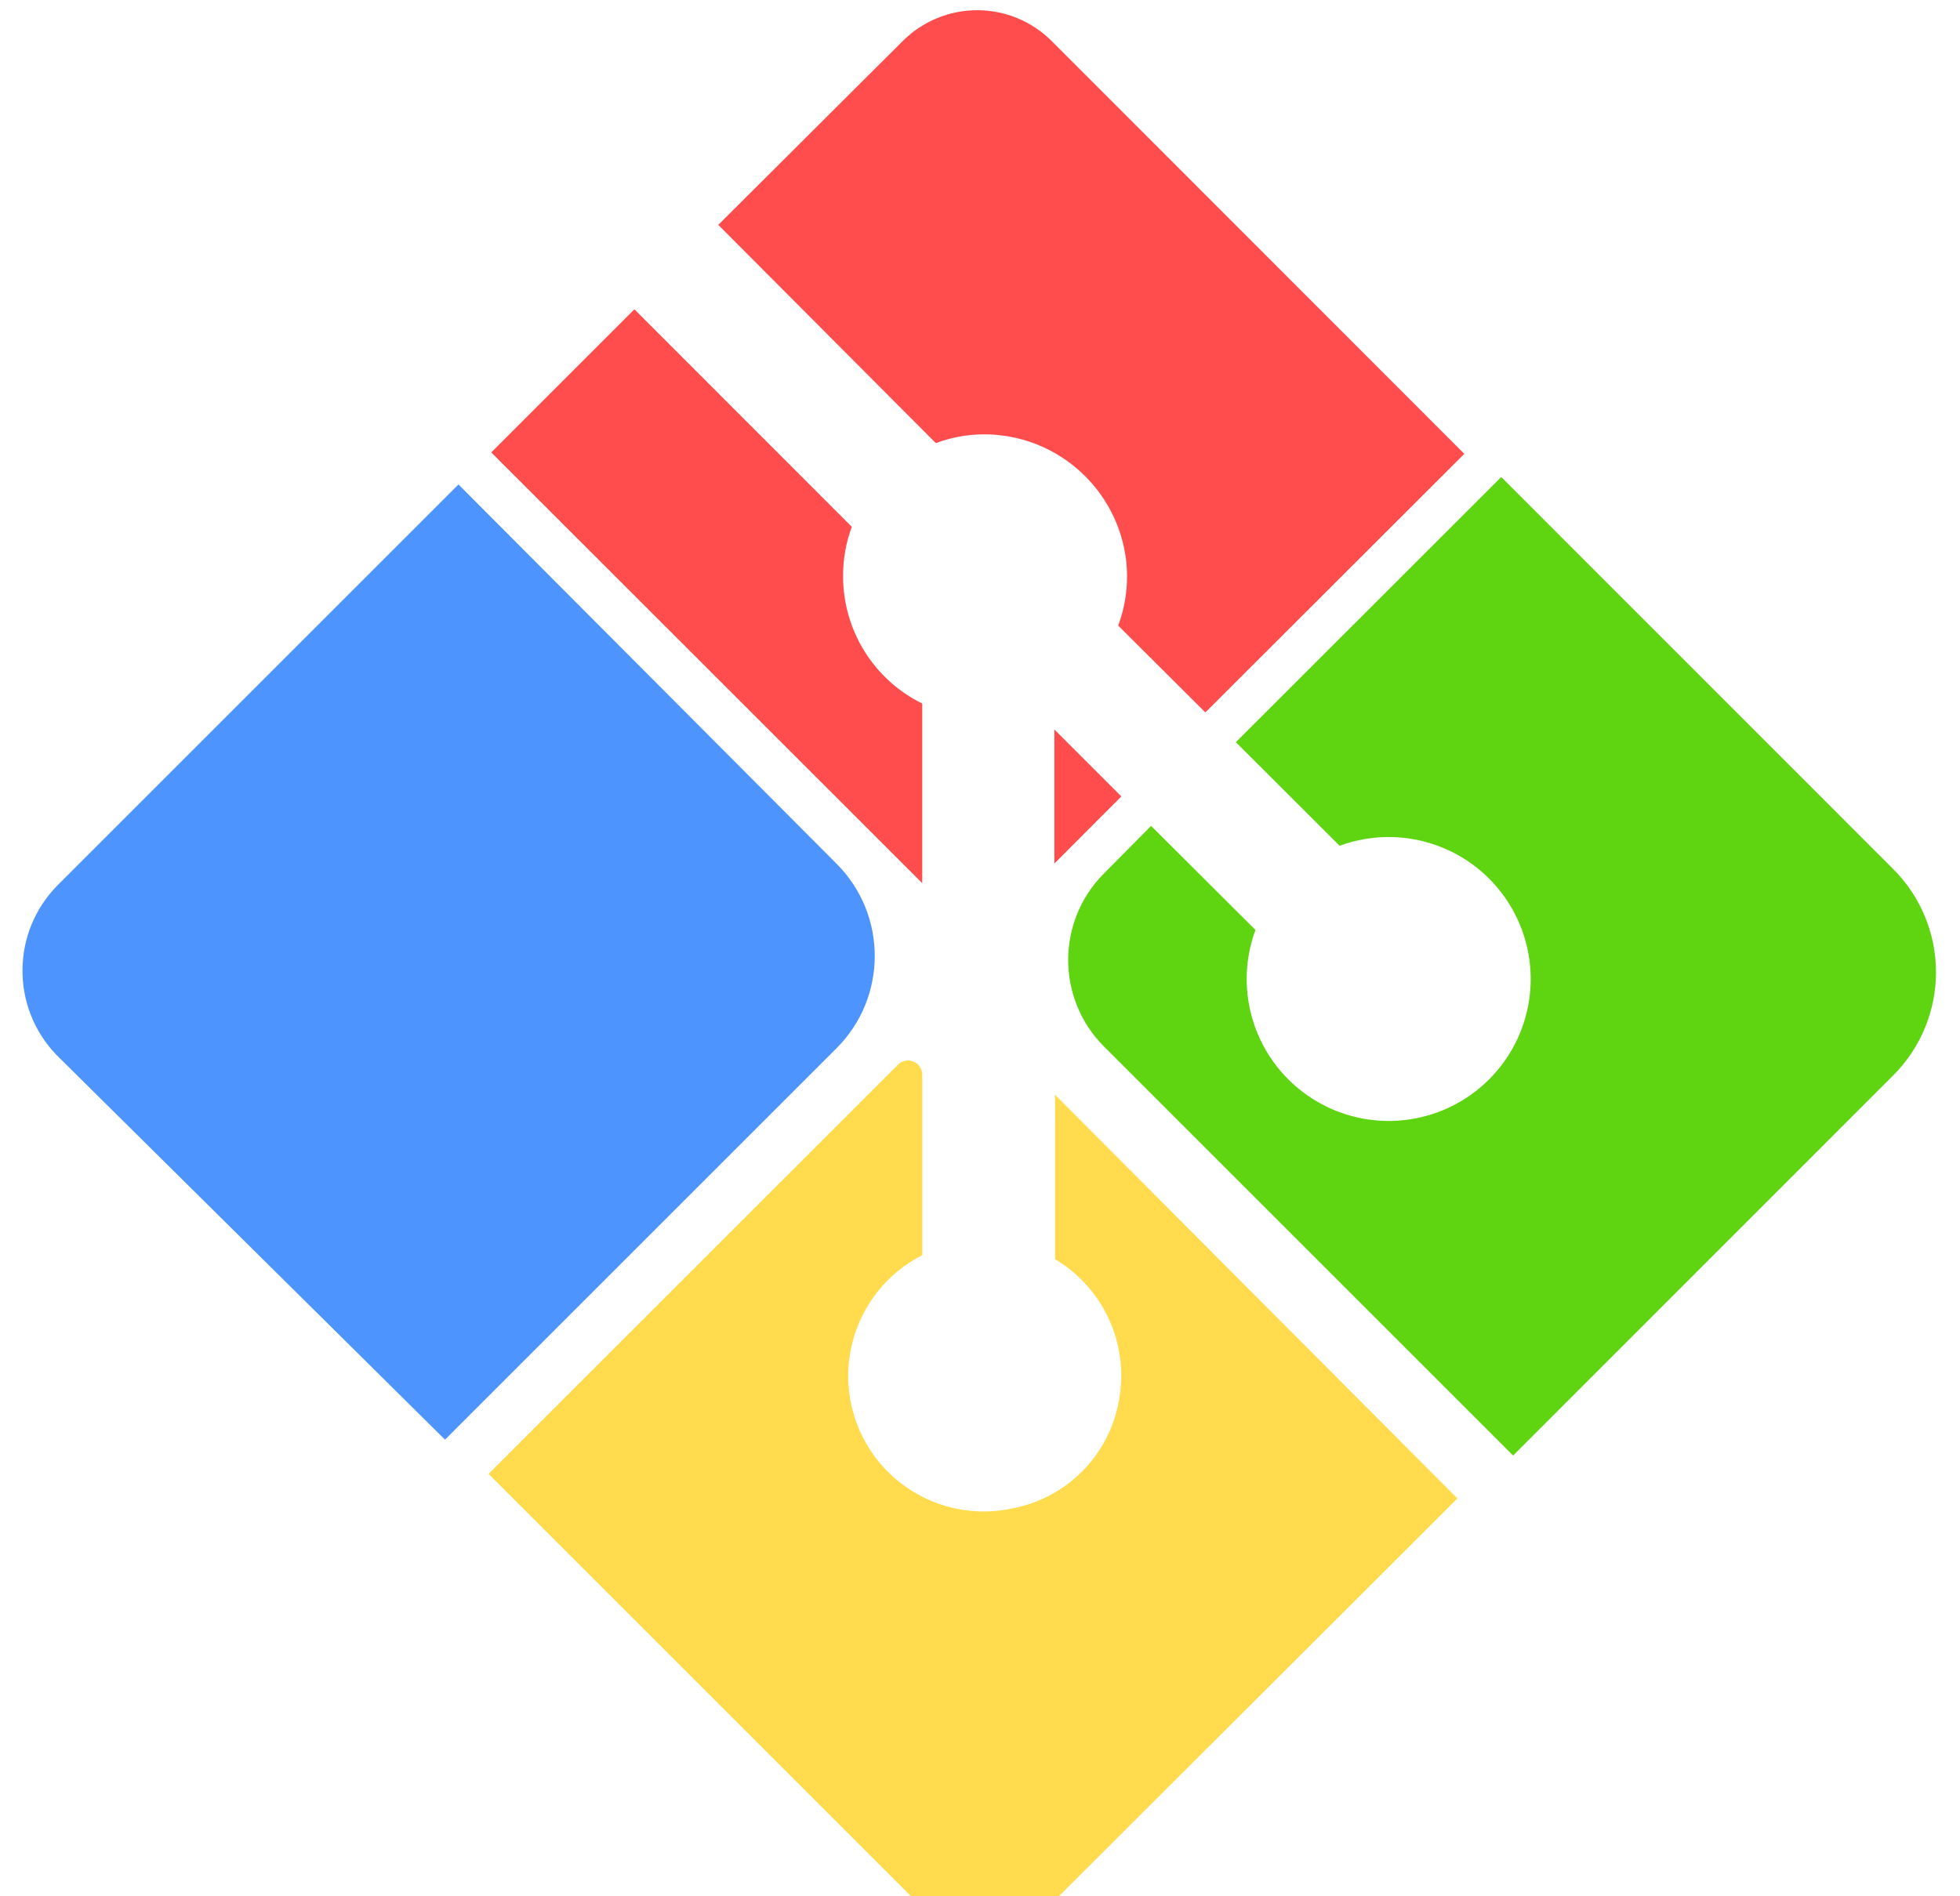
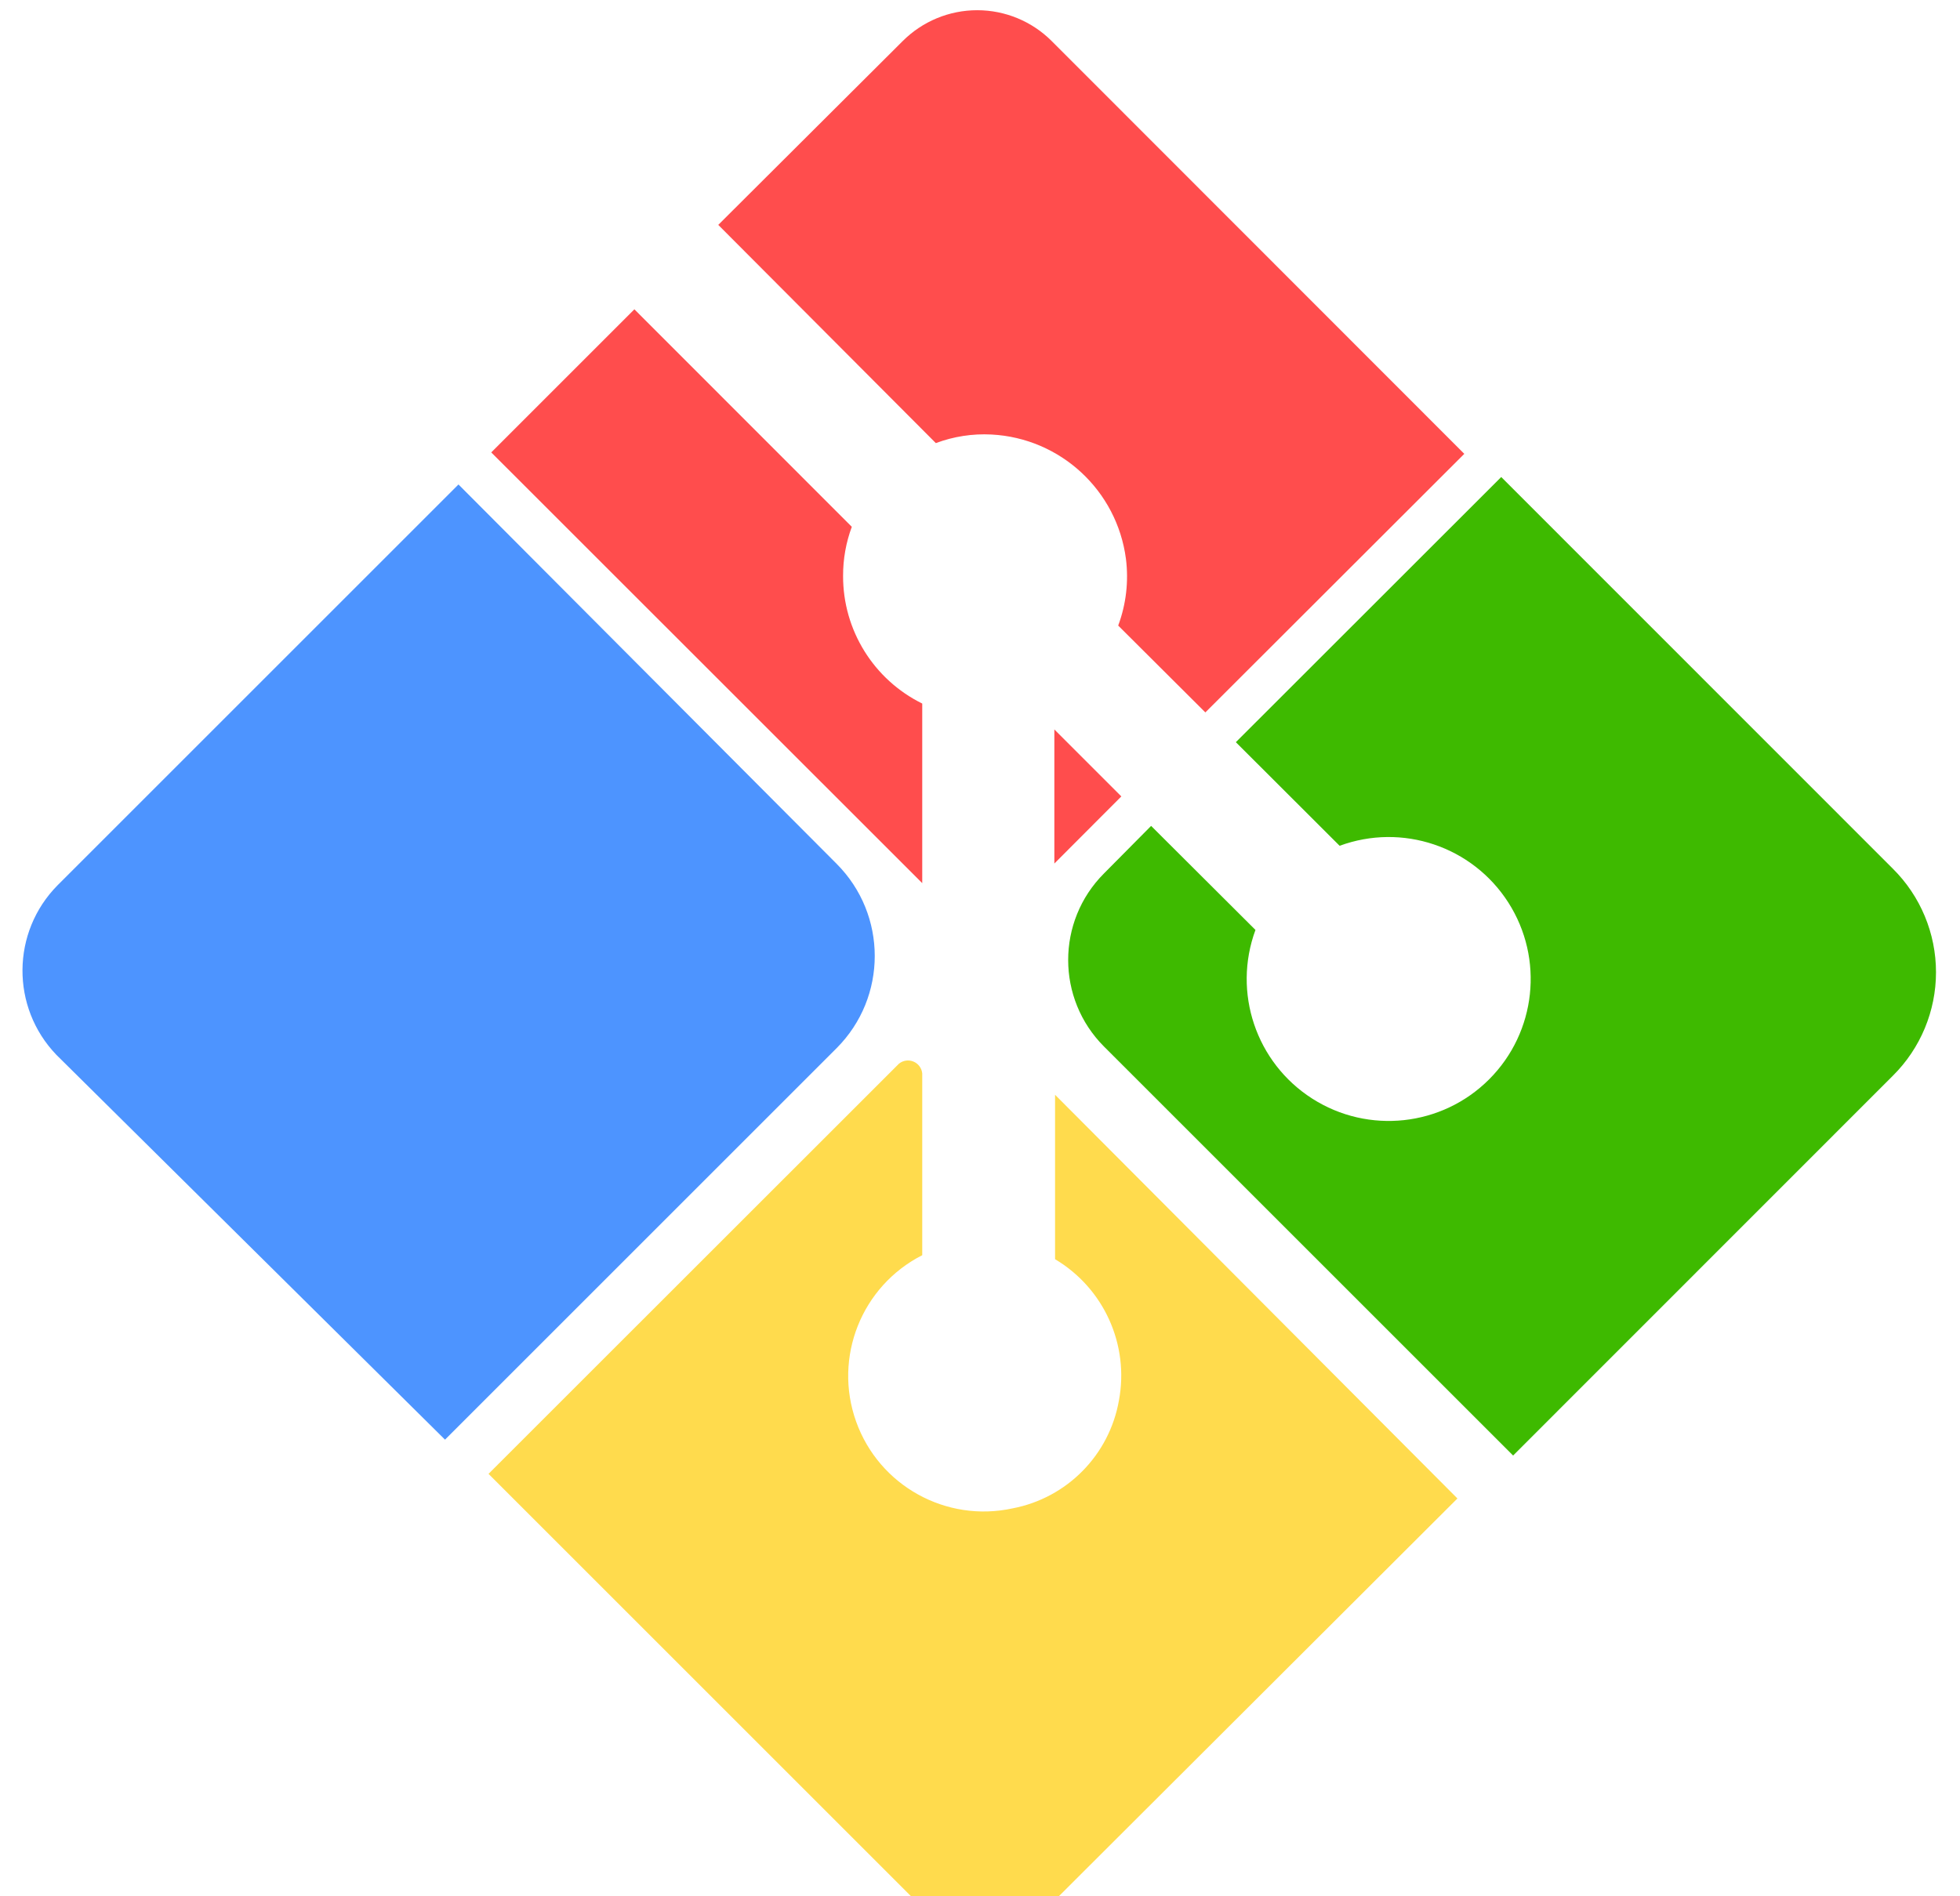
<svg xmlns="http://www.w3.org/2000/svg" height="2419" viewBox="31.983 32.285 135.545 132.495" width="2500">
  <path d="m95.72 81.45v12.55l-30.11-30.1 10-10 15.19 15.2a9.75 9.75 0 0 0 -.61 3.43 9.91 9.91 0 0 0 5.53 8.92zm9.23 1.81 4.68 4.68-4.68 4.69zm28.64-19.26-18.09 18.07-6.09-6.07a9.83 9.83 0 0 0 .54-4.67 10 10 0 0 0 -9.39-8.68 9.64 9.64 0 0 0 -3.89.6l-15.2-15.25 12.88-12.84a7.36 7.36 0 0 1 10.42 0z" fill="#ff4d4d" />
  <path d="m89.74 105.53-27.36 27.36-27.15-26.89a8.49 8.49 0 0 1 .09-11.86l28-28 26.42 26.51a9.12 9.12 0 0 1 0 12.88z" fill="#4d94ff" />
  <path d="m105 108.79v11.49a9.46 9.46 0 0 1 4.46 9.88 9.32 9.32 0 0 1 -7.42 7.53 9.47 9.47 0 0 1 -6.32-17.69v-12.7a1 1 0 0 0 -1.63-.68l-28.67 28.66 29.5 29.5a7.33 7.33 0 0 0 10.36 0l27.83-27.78z" fill="#ffdb4d" />
-   <path d="m163.54 107.45-26.54 26.55-28.58-28.58a8.56 8.56 0 0 1 0-12.1l3.29-3.32 7.29 7.27a9.92 9.92 0 1 0 5.88-5.88l-7.25-7.24 18.54-18.53 27.37 27.38a10.19 10.19 0 0 1 0 14.45z" fill="#5fd411" />
+   <path d="m163.54 107.45-26.54 26.55-28.58-28.58a8.56 8.56 0 0 1 0-12.1l3.29-3.32 7.29 7.27a9.92 9.92 0 1 0 5.88-5.88l-7.25-7.24 18.54-18.53 27.37 27.38a10.19 10.19 0 0 1 0 14.45z" fill="#3eba00" />
</svg>
